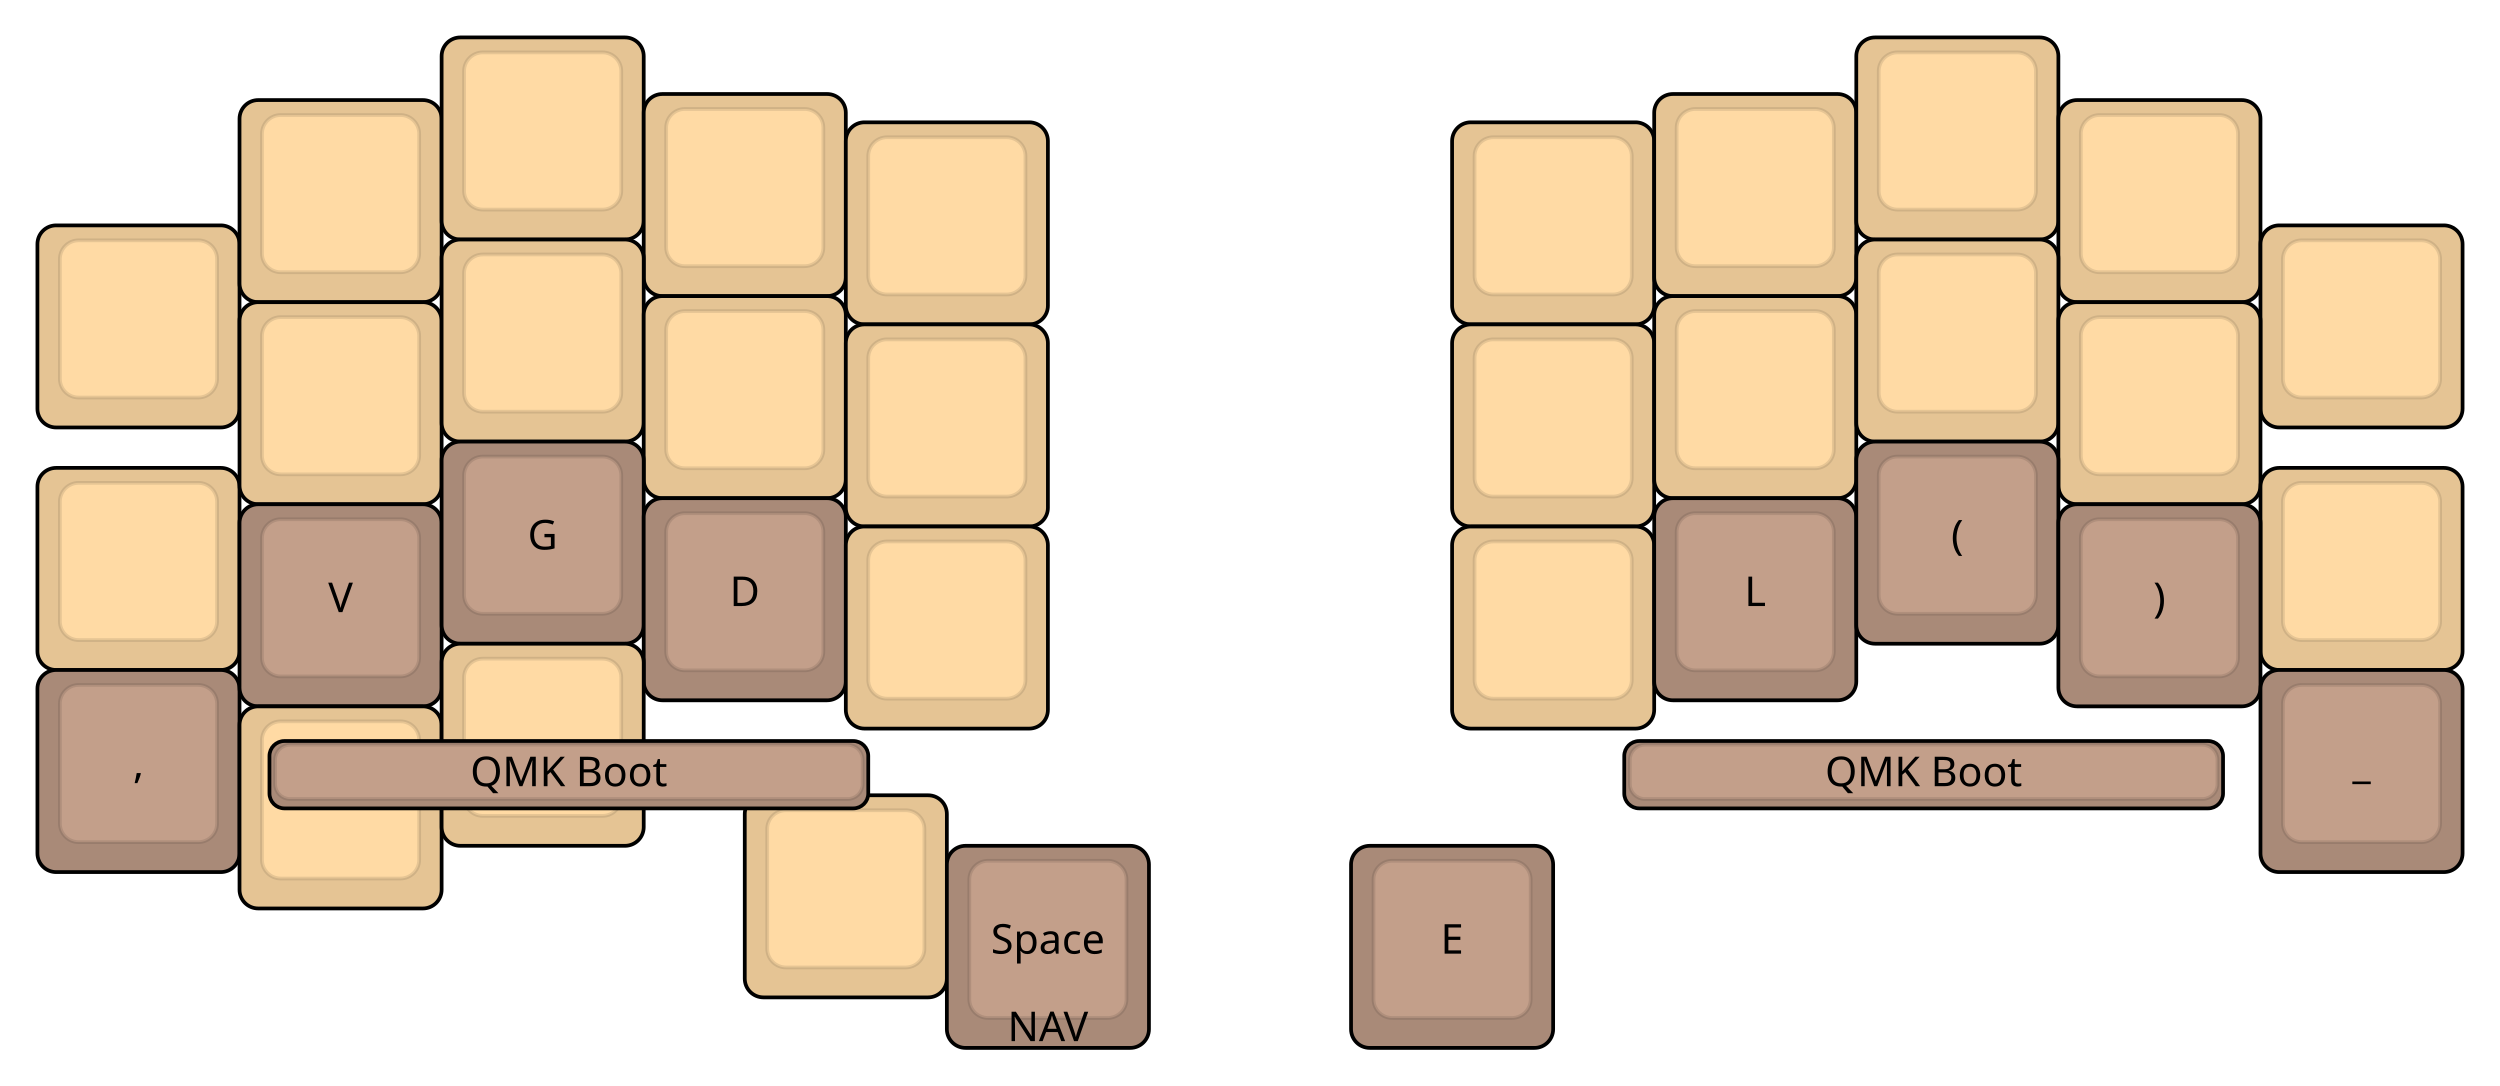
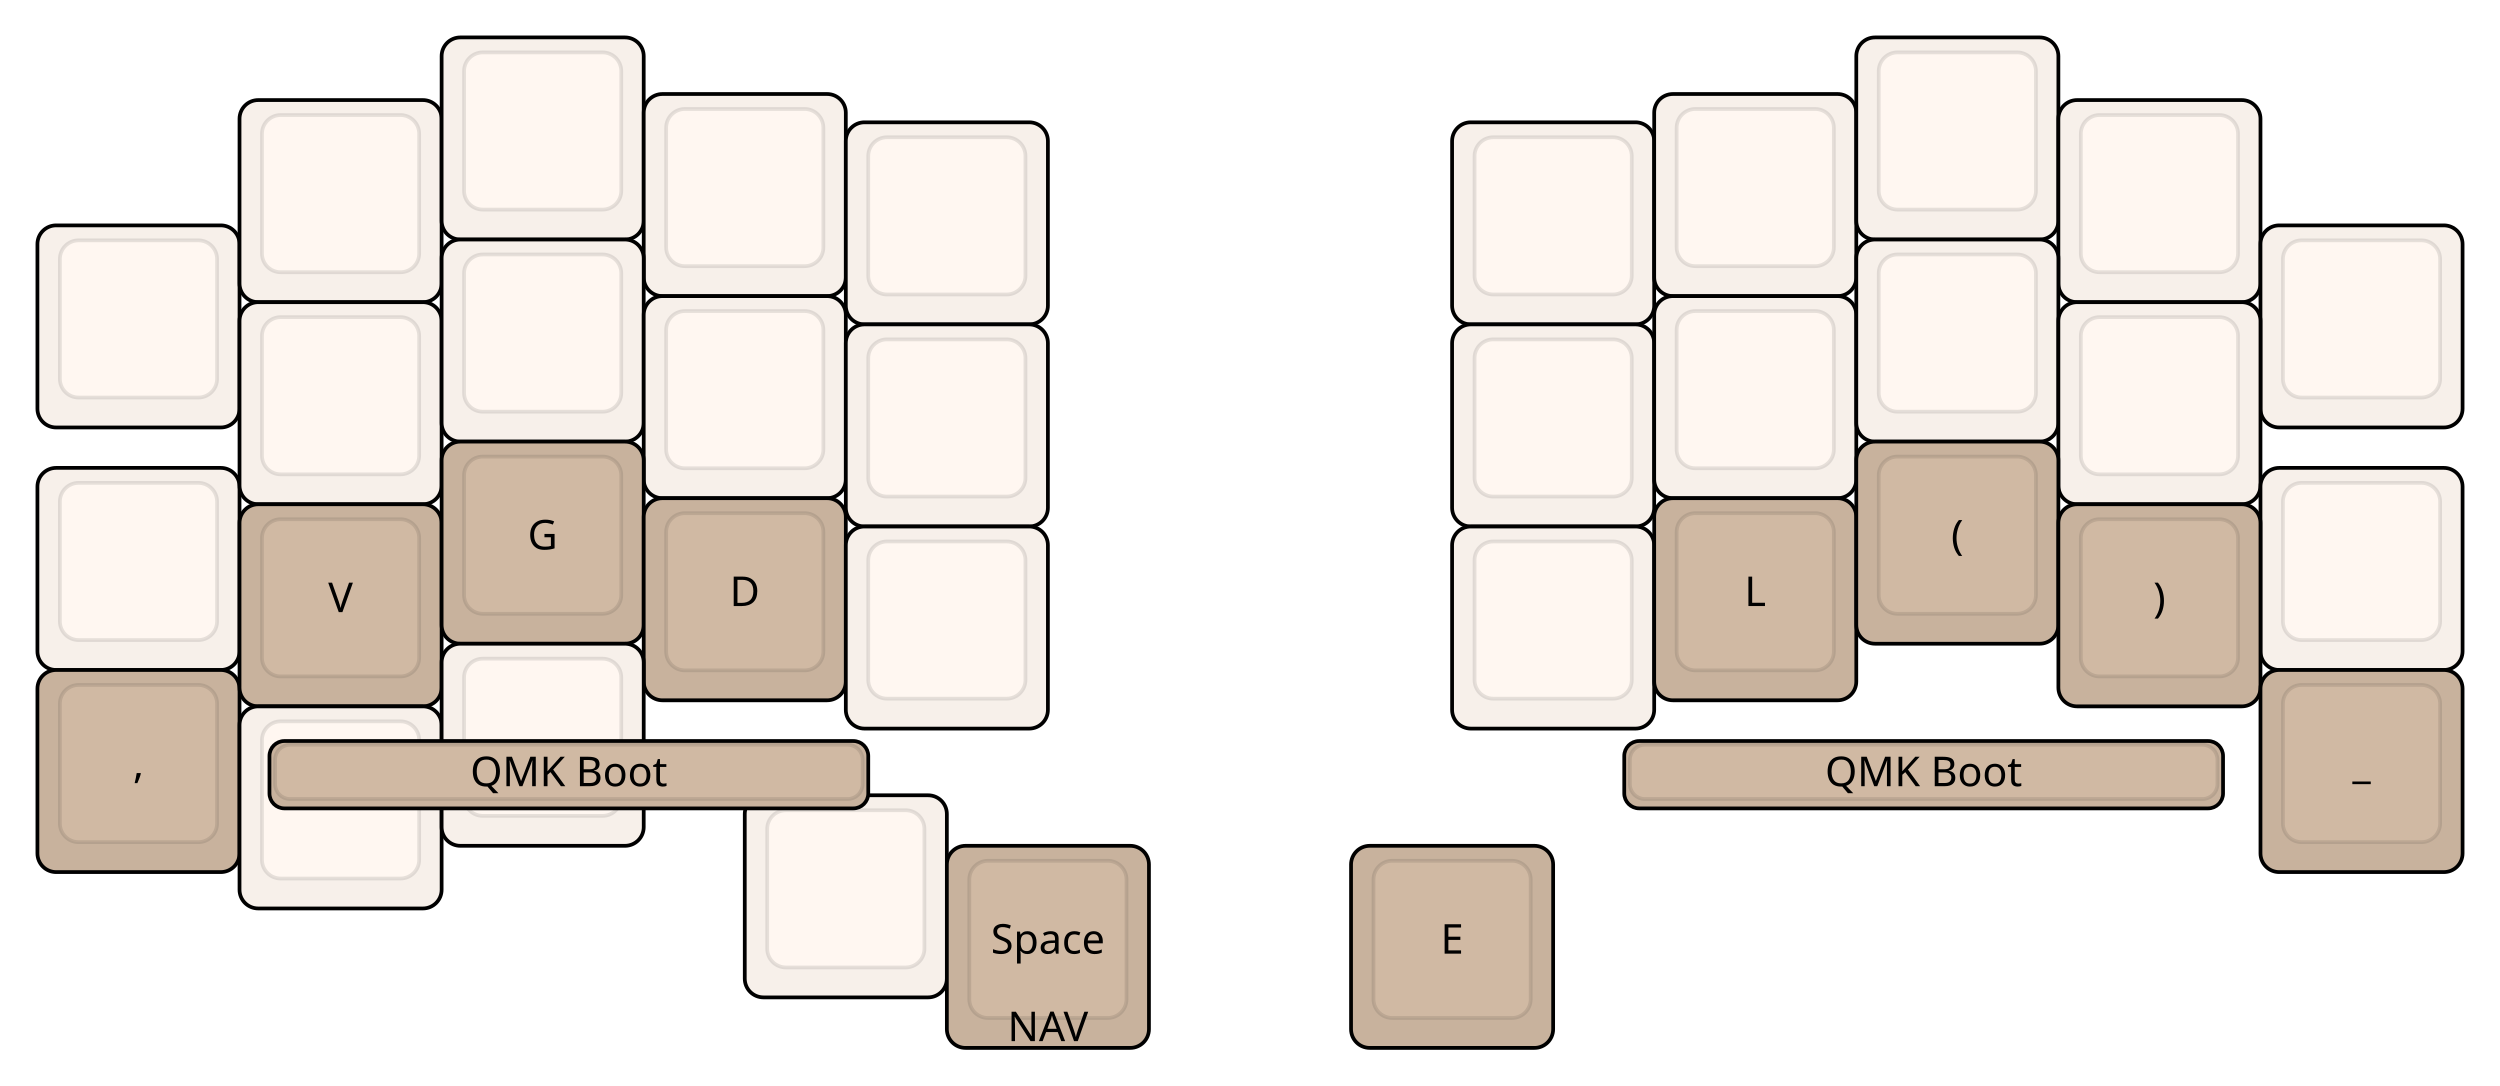
<svg xmlns="http://www.w3.org/2000/svg" width="668px" height="290x" viewBox="0 0 668 290">
  <style type="text/css">
    .keycap .border { stroke: black; stroke-width: 1; }
    .keycap .inner.border { stroke: rgba(0,0,0,.1); }
    .keycap { font-family: sans-serif; font-size: 11px}
    .combo-output { font-family: sans-serif; font-size: 16px}
    .combos .keycap { font-size: 8px}
  </style>
  <g class="keycap combo_background">
-     <rect x="10" y="60.22" width="54" height="54" rx="5" fill="#e5c494" class="outer border" />
-     <rect x="16" y="64.22" width="42" height="42" rx="5" fill="#ffdaa4" class="inner border" />
+     <rect x="10" y="60.22" width="54" height="54" rx="5" fill="#f7f0ea" class="outer border" />
+     <rect x="16" y="64.22" width="42" height="42" rx="5" fill="#fff7f1" class="inner border" />
  </g>
  <g class="keycap combo_background">
-     <rect x="64" y="26.74" width="54" height="54" rx="5" fill="#e5c494" class="outer border" />
-     <rect x="70" y="30.74" width="42" height="42" rx="5" fill="#ffdaa4" class="inner border" />
+     <rect x="64" y="26.74" width="54" height="54" rx="5" fill="#f7f0ea" class="outer border" />
+     <rect x="70" y="30.74" width="42" height="42" rx="5" fill="#fff7f1" class="inner border" />
  </g>
  <g class="keycap combo_background">
-     <rect x="118" y="10" width="54" height="54" rx="5" fill="#e5c494" class="outer border" />
-     <rect x="124" y="14" width="42" height="42" rx="5" fill="#ffdaa4" class="inner border" />
+     <rect x="118" y="10" width="54" height="54" rx="5" fill="#f7f0ea" class="outer border" />
+     <rect x="124" y="14" width="42" height="42" rx="5" fill="#fff7f1" class="inner border" />
  </g>
  <g class="keycap combo_background">
-     <rect x="172" y="25.12" width="54" height="54" rx="5" fill="#e5c494" class="outer border" />
-     <rect x="178" y="29.12" width="42" height="42" rx="5" fill="#ffdaa4" class="inner border" />
+     <rect x="172" y="25.12" width="54" height="54" rx="5" fill="#f7f0ea" class="outer border" />
+     <rect x="178" y="29.12" width="42" height="42" rx="5" fill="#fff7f1" class="inner border" />
  </g>
  <g class="keycap combo_background">
-     <rect x="226" y="32.68" width="54" height="54" rx="5" fill="#e5c494" class="outer border" />
-     <rect x="232" y="36.68" width="42" height="42" rx="5" fill="#ffdaa4" class="inner border" />
+     <rect x="226" y="32.68" width="54" height="54" rx="5" fill="#f7f0ea" class="outer border" />
+     <rect x="232" y="36.68" width="42" height="42" rx="5" fill="#fff7f1" class="inner border" />
  </g>
  <g class="keycap combo_background">
-     <rect x="388" y="32.68" width="54" height="54" rx="5" fill="#e5c494" class="outer border" />
-     <rect x="394" y="36.68" width="42" height="42" rx="5" fill="#ffdaa4" class="inner border" />
+     <rect x="388" y="32.68" width="54" height="54" rx="5" fill="#f7f0ea" class="outer border" />
+     <rect x="394" y="36.68" width="42" height="42" rx="5" fill="#fff7f1" class="inner border" />
  </g>
  <g class="keycap combo_background">
-     <rect x="442" y="25.12" width="54" height="54" rx="5" fill="#e5c494" class="outer border" />
-     <rect x="448" y="29.12" width="42" height="42" rx="5" fill="#ffdaa4" class="inner border" />
+     <rect x="442" y="25.12" width="54" height="54" rx="5" fill="#f7f0ea" class="outer border" />
+     <rect x="448" y="29.12" width="42" height="42" rx="5" fill="#fff7f1" class="inner border" />
  </g>
  <g class="keycap combo_background">
-     <rect x="496" y="10" width="54" height="54" rx="5" fill="#e5c494" class="outer border" />
-     <rect x="502" y="14" width="42" height="42" rx="5" fill="#ffdaa4" class="inner border" />
+     <rect x="496" y="10" width="54" height="54" rx="5" fill="#f7f0ea" class="outer border" />
+     <rect x="502" y="14" width="42" height="42" rx="5" fill="#fff7f1" class="inner border" />
  </g>
  <g class="keycap combo_background">
-     <rect x="550" y="26.74" width="54" height="54" rx="5" fill="#e5c494" class="outer border" />
-     <rect x="556" y="30.74" width="42" height="42" rx="5" fill="#ffdaa4" class="inner border" />
+     <rect x="550" y="26.74" width="54" height="54" rx="5" fill="#f7f0ea" class="outer border" />
+     <rect x="556" y="30.74" width="42" height="42" rx="5" fill="#fff7f1" class="inner border" />
  </g>
  <g class="keycap combo_background">
-     <rect x="604" y="60.22" width="54" height="54" rx="5" fill="#e5c494" class="outer border" />
-     <rect x="610" y="64.22" width="42" height="42" rx="5" fill="#ffdaa4" class="inner border" />
+     <rect x="604" y="60.22" width="54" height="54" rx="5" fill="#f7f0ea" class="outer border" />
+     <rect x="610" y="64.22" width="42" height="42" rx="5" fill="#fff7f1" class="inner border" />
  </g>
  <g class="keycap combo_background">
-     <rect x="10" y="125.02" width="54" height="54" rx="5" fill="#e5c494" class="outer border" />
-     <rect x="16" y="129.02" width="42" height="42" rx="5" fill="#ffdaa4" class="inner border" />
+     <rect x="10" y="125.02" width="54" height="54" rx="5" fill="#f7f0ea" class="outer border" />
+     <rect x="16" y="129.02" width="42" height="42" rx="5" fill="#fff7f1" class="inner border" />
  </g>
  <g class="keycap combo_background">
-     <rect x="64" y="80.74" width="54" height="54" rx="5" fill="#e5c494" class="outer border" />
-     <rect x="70" y="84.74" width="42" height="42" rx="5" fill="#ffdaa4" class="inner border" />
+     <rect x="64" y="80.74" width="54" height="54" rx="5" fill="#f7f0ea" class="outer border" />
+     <rect x="70" y="84.74" width="42" height="42" rx="5" fill="#fff7f1" class="inner border" />
  </g>
  <g class="keycap combo_background">
-     <rect x="118" y="64" width="54" height="54" rx="5" fill="#e5c494" class="outer border" />
-     <rect x="124" y="68" width="42" height="42" rx="5" fill="#ffdaa4" class="inner border" />
+     <rect x="118" y="64" width="54" height="54" rx="5" fill="#f7f0ea" class="outer border" />
+     <rect x="124" y="68" width="42" height="42" rx="5" fill="#fff7f1" class="inner border" />
  </g>
  <g class="keycap combo_background">
-     <rect x="172" y="79.12" width="54" height="54" rx="5" fill="#e5c494" class="outer border" />
-     <rect x="178" y="83.12" width="42" height="42" rx="5" fill="#ffdaa4" class="inner border" />
+     <rect x="172" y="79.12" width="54" height="54" rx="5" fill="#f7f0ea" class="outer border" />
+     <rect x="178" y="83.12" width="42" height="42" rx="5" fill="#fff7f1" class="inner border" />
  </g>
  <g class="keycap combo_background">
-     <rect x="226" y="86.68" width="54" height="54" rx="5" fill="#e5c494" class="outer border" />
-     <rect x="232" y="90.68" width="42" height="42" rx="5" fill="#ffdaa4" class="inner border" />
+     <rect x="226" y="86.68" width="54" height="54" rx="5" fill="#f7f0ea" class="outer border" />
+     <rect x="232" y="90.68" width="42" height="42" rx="5" fill="#fff7f1" class="inner border" />
  </g>
  <g class="keycap combo_background">
-     <rect x="388" y="86.68" width="54" height="54" rx="5" fill="#e5c494" class="outer border" />
-     <rect x="394" y="90.68" width="42" height="42" rx="5" fill="#ffdaa4" class="inner border" />
+     <rect x="388" y="86.68" width="54" height="54" rx="5" fill="#f7f0ea" class="outer border" />
+     <rect x="394" y="90.68" width="42" height="42" rx="5" fill="#fff7f1" class="inner border" />
  </g>
  <g class="keycap combo_background">
-     <rect x="442" y="79.12" width="54" height="54" rx="5" fill="#e5c494" class="outer border" />
-     <rect x="448" y="83.12" width="42" height="42" rx="5" fill="#ffdaa4" class="inner border" />
+     <rect x="442" y="79.12" width="54" height="54" rx="5" fill="#f7f0ea" class="outer border" />
+     <rect x="448" y="83.12" width="42" height="42" rx="5" fill="#fff7f1" class="inner border" />
  </g>
  <g class="keycap combo_background">
-     <rect x="496" y="64" width="54" height="54" rx="5" fill="#e5c494" class="outer border" />
-     <rect x="502" y="68" width="42" height="42" rx="5" fill="#ffdaa4" class="inner border" />
+     <rect x="496" y="64" width="54" height="54" rx="5" fill="#f7f0ea" class="outer border" />
+     <rect x="502" y="68" width="42" height="42" rx="5" fill="#fff7f1" class="inner border" />
  </g>
  <g class="keycap combo_background">
-     <rect x="550" y="80.74" width="54" height="54" rx="5" fill="#e5c494" class="outer border" />
-     <rect x="556" y="84.74" width="42" height="42" rx="5" fill="#ffdaa4" class="inner border" />
+     <rect x="550" y="80.74" width="54" height="54" rx="5" fill="#f7f0ea" class="outer border" />
+     <rect x="556" y="84.74" width="42" height="42" rx="5" fill="#fff7f1" class="inner border" />
  </g>
  <g class="keycap combo_background">
-     <rect x="604" y="125.02" width="54" height="54" rx="5" fill="#e5c494" class="outer border" />
-     <rect x="610" y="129.02" width="42" height="42" rx="5" fill="#ffdaa4" class="inner border" />
+     <rect x="604" y="125.02" width="54" height="54" rx="5" fill="#f7f0ea" class="outer border" />
+     <rect x="610" y="129.02" width="42" height="42" rx="5" fill="#fff7f1" class="inner border" />
  </g>
  <g class="keycap management">
-     <rect x="10" y="179.02" width="54" height="54" rx="5" fill="#a98a78" class="outer border" />
-     <rect x="16" y="183.02" width="42" height="42" rx="5" fill="#c39f8a" class="inner border" />
+     <rect x="10" y="179.02" width="54" height="54" rx="5" fill="#c8b29d" class="outer border" />
+     <rect x="16" y="183.02" width="42" height="42" rx="5" fill="#d0b9a3" class="inner border" />
    <text x="37" y="204.02" text-anchor="middle" dominant-baseline="middle" class="main">
      <tspan x="37" dy="0">,</tspan>
    </text>
  </g>
  <g class="keycap management">
-     <rect x="64" y="134.74" width="54" height="54" rx="5" fill="#a98a78" class="outer border" />
-     <rect x="70" y="138.74" width="42" height="42" rx="5" fill="#c39f8a" class="inner border" />
+     <rect x="64" y="134.74" width="54" height="54" rx="5" fill="#c8b29d" class="outer border" />
+     <rect x="70" y="138.74" width="42" height="42" rx="5" fill="#d0b9a3" class="inner border" />
    <text x="91" y="159.74" text-anchor="middle" dominant-baseline="middle" class="main">
      <tspan x="91" dy="0">V</tspan>
    </text>
  </g>
  <g class="keycap management">
-     <rect x="118" y="118" width="54" height="54" rx="5" fill="#a98a78" class="outer border" />
-     <rect x="124" y="122" width="42" height="42" rx="5" fill="#c39f8a" class="inner border" />
+     <rect x="118" y="118" width="54" height="54" rx="5" fill="#c8b29d" class="outer border" />
+     <rect x="124" y="122" width="42" height="42" rx="5" fill="#d0b9a3" class="inner border" />
    <text x="145" y="143" text-anchor="middle" dominant-baseline="middle" class="main">
      <tspan x="145" dy="0">G</tspan>
    </text>
  </g>
  <g class="keycap management">
-     <rect x="172" y="133.12" width="54" height="54" rx="5" fill="#a98a78" class="outer border" />
-     <rect x="178" y="137.12" width="42" height="42" rx="5" fill="#c39f8a" class="inner border" />
+     <rect x="172" y="133.12" width="54" height="54" rx="5" fill="#c8b29d" class="outer border" />
+     <rect x="178" y="137.12" width="42" height="42" rx="5" fill="#d0b9a3" class="inner border" />
    <text x="199" y="158.12" text-anchor="middle" dominant-baseline="middle" class="main">
      <tspan x="199" dy="0">D</tspan>
    </text>
  </g>
  <g class="keycap combo_background">
-     <rect x="226" y="140.68" width="54" height="54" rx="5" fill="#e5c494" class="outer border" />
-     <rect x="232" y="144.68" width="42" height="42" rx="5" fill="#ffdaa4" class="inner border" />
+     <rect x="226" y="140.68" width="54" height="54" rx="5" fill="#f7f0ea" class="outer border" />
+     <rect x="232" y="144.68" width="42" height="42" rx="5" fill="#fff7f1" class="inner border" />
  </g>
  <g class="keycap combo_background">
-     <rect x="388" y="140.68" width="54" height="54" rx="5" fill="#e5c494" class="outer border" />
-     <rect x="394" y="144.68" width="42" height="42" rx="5" fill="#ffdaa4" class="inner border" />
+     <rect x="388" y="140.68" width="54" height="54" rx="5" fill="#f7f0ea" class="outer border" />
+     <rect x="394" y="144.68" width="42" height="42" rx="5" fill="#fff7f1" class="inner border" />
  </g>
  <g class="keycap management">
-     <rect x="442" y="133.12" width="54" height="54" rx="5" fill="#a98a78" class="outer border" />
-     <rect x="448" y="137.12" width="42" height="42" rx="5" fill="#c39f8a" class="inner border" />
+     <rect x="442" y="133.12" width="54" height="54" rx="5" fill="#c8b29d" class="outer border" />
+     <rect x="448" y="137.12" width="42" height="42" rx="5" fill="#d0b9a3" class="inner border" />
    <text x="469" y="158.12" text-anchor="middle" dominant-baseline="middle" class="main">
      <tspan x="469" dy="0">L</tspan>
    </text>
  </g>
  <g class="keycap management">
-     <rect x="496" y="118" width="54" height="54" rx="5" fill="#a98a78" class="outer border" />
-     <rect x="502" y="122" width="42" height="42" rx="5" fill="#c39f8a" class="inner border" />
+     <rect x="496" y="118" width="54" height="54" rx="5" fill="#c8b29d" class="outer border" />
+     <rect x="502" y="122" width="42" height="42" rx="5" fill="#d0b9a3" class="inner border" />
    <text x="523" y="143" text-anchor="middle" dominant-baseline="middle" class="main">
      <tspan x="523" dy="0">(</tspan>
    </text>
  </g>
  <g class="keycap management">
-     <rect x="550" y="134.74" width="54" height="54" rx="5" fill="#a98a78" class="outer border" />
-     <rect x="556" y="138.74" width="42" height="42" rx="5" fill="#c39f8a" class="inner border" />
+     <rect x="550" y="134.74" width="54" height="54" rx="5" fill="#c8b29d" class="outer border" />
+     <rect x="556" y="138.74" width="42" height="42" rx="5" fill="#d0b9a3" class="inner border" />
    <text x="577" y="159.74" text-anchor="middle" dominant-baseline="middle" class="main">
      <tspan x="577" dy="0">)</tspan>
    </text>
  </g>
  <g class="keycap management">
-     <rect x="604" y="179.02" width="54" height="54" rx="5" fill="#a98a78" class="outer border" />
-     <rect x="610" y="183.02" width="42" height="42" rx="5" fill="#c39f8a" class="inner border" />
+     <rect x="604" y="179.02" width="54" height="54" rx="5" fill="#c8b29d" class="outer border" />
+     <rect x="610" y="183.02" width="42" height="42" rx="5" fill="#d0b9a3" class="inner border" />
    <text x="631" y="204.02" text-anchor="middle" dominant-baseline="middle" class="main">
      <tspan x="631" dy="0">_</tspan>
    </text>
  </g>
  <g class="keycap combo_background">
-     <rect x="64" y="188.74" width="54" height="54" rx="5" fill="#e5c494" class="outer border" />
-     <rect x="70" y="192.74" width="42" height="42" rx="5" fill="#ffdaa4" class="inner border" />
+     <rect x="64" y="188.74" width="54" height="54" rx="5" fill="#f7f0ea" class="outer border" />
+     <rect x="70" y="192.74" width="42" height="42" rx="5" fill="#fff7f1" class="inner border" />
  </g>
  <g class="keycap combo_background">
-     <rect x="118" y="172" width="54" height="54" rx="5" fill="#e5c494" class="outer border" />
-     <rect x="124" y="176" width="42" height="42" rx="5" fill="#ffdaa4" class="inner border" />
+     <rect x="118" y="172" width="54" height="54" rx="5" fill="#f7f0ea" class="outer border" />
+     <rect x="124" y="176" width="42" height="42" rx="5" fill="#fff7f1" class="inner border" />
  </g>
  <g class="keycap combo_background">
-     <rect x="199" y="212.5" width="54" height="54" rx="5" fill="#e5c494" class="outer border" />
-     <rect x="205" y="216.5" width="42" height="42" rx="5" fill="#ffdaa4" class="inner border" />
+     <rect x="199" y="212.5" width="54" height="54" rx="5" fill="#f7f0ea" class="outer border" />
+     <rect x="205" y="216.5" width="42" height="42" rx="5" fill="#fff7f1" class="inner border" />
  </g>
  <g class="keycap management">
-     <rect x="253" y="226" width="54" height="54" rx="5" fill="#a98a78" class="outer border" />
-     <rect x="259" y="230" width="42" height="42" rx="5" fill="#c39f8a" class="inner border" />
+     <rect x="253" y="226" width="54" height="54" rx="5" fill="#c8b29d" class="outer border" />
+     <rect x="259" y="230" width="42" height="42" rx="5" fill="#d0b9a3" class="inner border" />
    <text x="280" y="251" text-anchor="middle" dominant-baseline="middle" class="main">
      <tspan x="280" dy="0">Space</tspan>
    </text>
    <text x="280" y="278.2" text-anchor="middle" class="sub">NAV</text>
  </g>
  <g class="keycap management">
-     <rect x="361" y="226" width="54" height="54" rx="5" fill="#a98a78" class="outer border" />
-     <rect x="367" y="230" width="42" height="42" rx="5" fill="#c39f8a" class="inner border" />
+     <rect x="361" y="226" width="54" height="54" rx="5" fill="#c8b29d" class="outer border" />
+     <rect x="367" y="230" width="42" height="42" rx="5" fill="#d0b9a3" class="inner border" />
    <text x="388" y="251" text-anchor="middle" dominant-baseline="middle" class="main">
      <tspan x="388" dy="0">E</tspan>
    </text>
  </g>
  <g class="keycap management">
-     <rect x="72" y="198" width="160" height="18" rx="4" fill="#a98a78" class="outer border" />
-     <rect x="73.5" y="199" width="157" height="14.5" rx="4" fill="#c39f8a" class="inner border" />
+     <rect x="72" y="198" width="160" height="18" rx="4" fill="#c8b29d" class="outer border" />
+     <rect x="73.5" y="199" width="157" height="14.5" rx="4" fill="#d0b9a3" class="inner border" />
    <text x="152" y="206.25" text-anchor="middle" dominant-baseline="middle" class="main">
      <tspan x="152" dy="0">QMK Boot</tspan>
    </text>
  </g>
  <g class="keycap management">
-     <rect x="434" y="198" width="160" height="18" rx="4" fill="#a98a78" class="outer border" />
-     <rect x="435.5" y="199" width="157" height="14.5" rx="4" fill="#c39f8a" class="inner border" />
+     <rect x="434" y="198" width="160" height="18" rx="4" fill="#c8b29d" class="outer border" />
+     <rect x="435.5" y="199" width="157" height="14.5" rx="4" fill="#d0b9a3" class="inner border" />
    <text x="514" y="206.25" text-anchor="middle" dominant-baseline="middle" class="main">
      <tspan x="514" dy="0">QMK Boot</tspan>
    </text>
  </g>
</svg>
